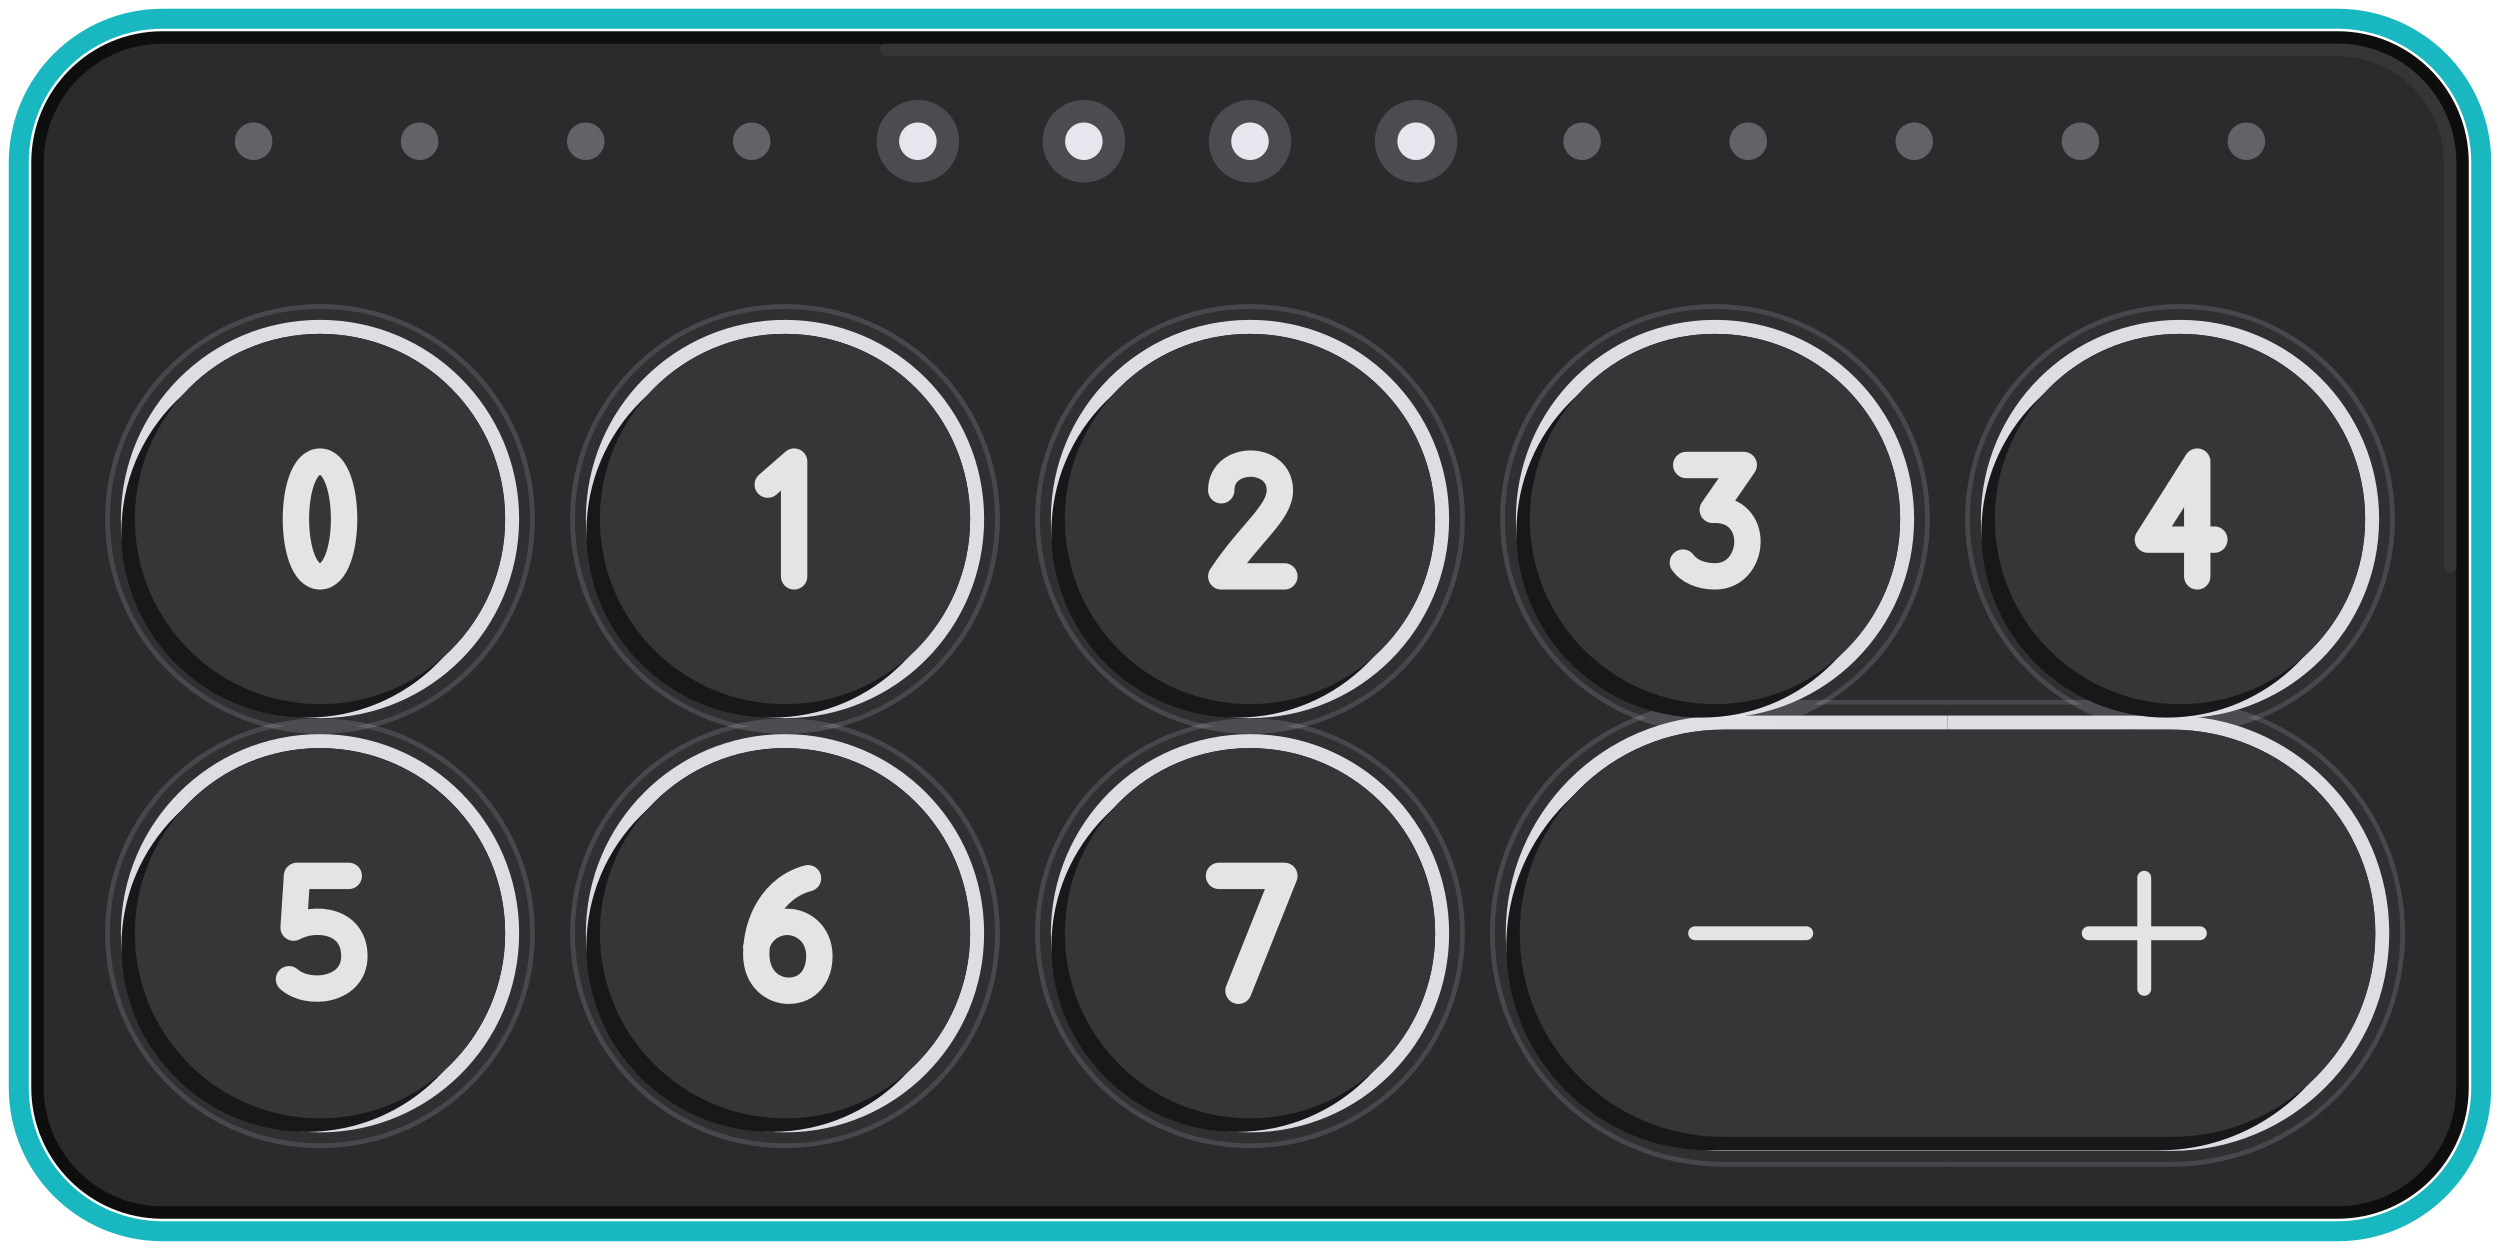
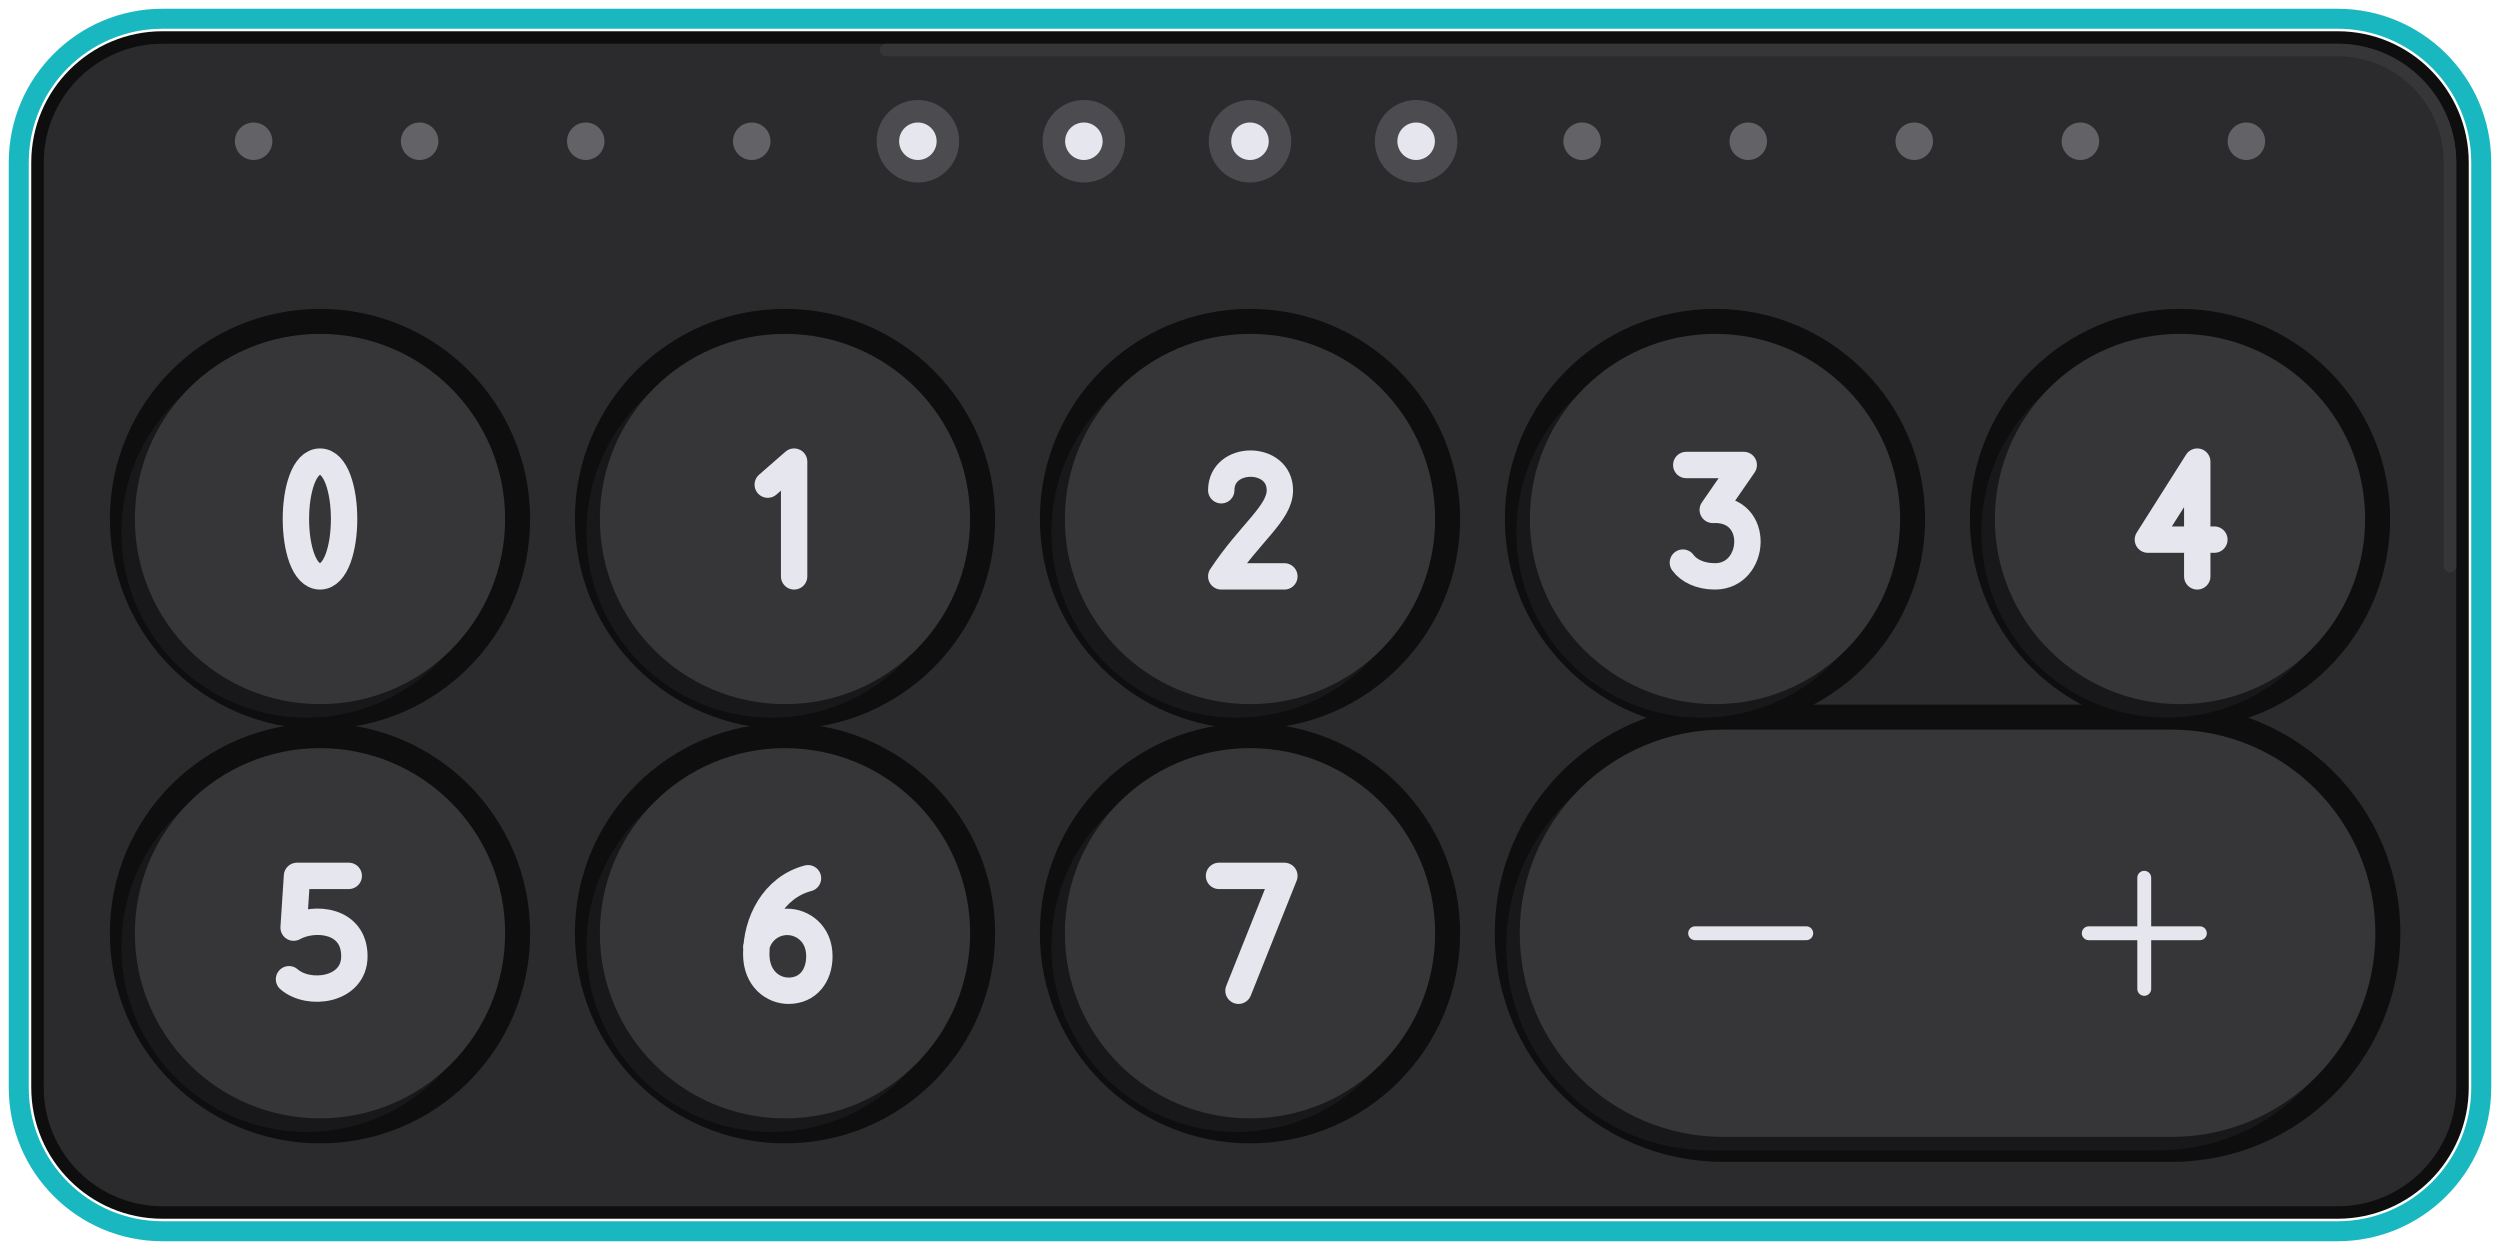
<svg xmlns="http://www.w3.org/2000/svg" viewBox="0 0 200 100" width="200" height="100" data-grab-family="control" data-grab-variant="developer" data-grab-footprint="2x1" data-grab-active-area="7 7 186 86">
  <g id="chassis">
    <rect x="3" y="3" width="194" height="94" rx="10" fill="#2b2b2d" stroke="#0e0e0f" stroke-width="1" />
    <path d="M70.9 4H187A9 9 0 0 1 196 13V45.3" fill="none" stroke="#363639" stroke-width="1" stroke-linecap="round" />
    <circle cx="25.6" cy="41.52" r="16.81" fill="#0e0e0f" />
    <circle cx="62.8" cy="41.52" r="16.81" fill="#0e0e0f" />
    <circle cx="100" cy="41.52" r="16.81" fill="#0e0e0f" />
    <circle cx="137.2" cy="41.52" r="16.81" fill="#0e0e0f" />
    <circle cx="174.4" cy="41.52" r="16.81" fill="#0e0e0f" />
    <circle cx="25.6" cy="74.66" r="16.81" fill="#0e0e0f" />
    <circle cx="62.8" cy="74.66" r="16.81" fill="#0e0e0f" />
    <circle cx="100" cy="74.66" r="16.81" fill="#0e0e0f" />
    <rect x="119.58" y="56.37" width="72.45" height="36.58" rx="18.29" fill="#0e0e0f" />
  </g>
  <g id="led-strip">
    <g id="led-0" opacity="0.3">
      <circle cx="20.29" cy="11.3" r="3.3" fill="#E6E6EE" fill-opacity="0" />
      <circle cx="20.29" cy="11.3" r="1.5" fill="#E6E6EE" />
    </g>
    <g id="led-1" opacity="0.3">
      <circle cx="33.57" cy="11.3" r="3.3" fill="#E6E6EE" fill-opacity="0" />
      <circle cx="33.57" cy="11.3" r="1.5" fill="#E6E6EE" />
    </g>
    <g id="led-2" opacity="0.3">
      <circle cx="46.86" cy="11.3" r="3.3" fill="#E6E6EE" fill-opacity="0" />
      <circle cx="46.86" cy="11.3" r="1.5" fill="#E6E6EE" />
    </g>
    <g id="led-3" opacity="0.3">
      <circle cx="60.14" cy="11.3" r="3.3" fill="#E6E6EE" fill-opacity="0" />
      <circle cx="60.14" cy="11.3" r="1.5" fill="#E6E6EE" />
    </g>
    <g id="led-4" opacity="1">
      <circle cx="73.43" cy="11.3" r="3.3" fill="#E6E6EE" fill-opacity="0.18" />
      <circle cx="73.43" cy="11.3" r="1.5" fill="#E6E6EE" />
    </g>
    <g id="led-5" opacity="1">
      <circle cx="86.71" cy="11.3" r="3.3" fill="#E6E6EE" fill-opacity="0.18" />
      <circle cx="86.71" cy="11.3" r="1.5" fill="#E6E6EE" />
    </g>
    <g id="led-6" opacity="1">
      <circle cx="100" cy="11.3" r="3.3" fill="#E6E6EE" fill-opacity="0.18" />
      <circle cx="100" cy="11.3" r="1.5" fill="#E6E6EE" />
    </g>
    <g id="led-7" opacity="1">
      <circle cx="113.29" cy="11.3" r="3.3" fill="#E6E6EE" fill-opacity="0.18" />
      <circle cx="113.29" cy="11.3" r="1.5" fill="#E6E6EE" />
    </g>
    <g id="led-8" opacity="0.3">
      <circle cx="126.57" cy="11.3" r="3.3" fill="#E6E6EE" fill-opacity="0" />
      <circle cx="126.57" cy="11.3" r="1.5" fill="#E6E6EE" />
    </g>
    <g id="led-9" opacity="0.3">
      <circle cx="139.86" cy="11.3" r="3.3" fill="#E6E6EE" fill-opacity="0" />
      <circle cx="139.86" cy="11.3" r="1.5" fill="#E6E6EE" />
    </g>
    <g id="led-10" opacity="0.3">
      <circle cx="153.14" cy="11.3" r="3.3" fill="#E6E6EE" fill-opacity="0" />
      <circle cx="153.14" cy="11.3" r="1.5" fill="#E6E6EE" />
    </g>
    <g id="led-11" opacity="0.3">
      <circle cx="166.43" cy="11.3" r="3.3" fill="#E6E6EE" fill-opacity="0" />
      <circle cx="166.43" cy="11.3" r="1.5" fill="#E6E6EE" />
    </g>
    <g id="led-12" opacity="0.3">
      <circle cx="179.71" cy="11.3" r="3.3" fill="#E6E6EE" fill-opacity="0" />
      <circle cx="179.71" cy="11.3" r="1.5" fill="#E6E6EE" />
    </g>
  </g>
-   <g id="button-leds">
-     <g id="btnled-0">
-       <path d="M8.41 41.52a17.19 17.19 0 1 0 34.38 0a17.19 17.19 0 1 0 -34.38 0ZM10.79 41.52a14.81 14.81 0 1 0 29.62 0a14.81 14.81 0 1 0 -29.62 0Z" fill="#E6E6EE" fill-opacity="0.16" fill-rule="evenodd" />
-       <path d="M9.67 41.52a15.93 15.93 0 1 0 31.86 0a15.93 15.93 0 1 0 -31.86 0ZM10.79 41.52a14.81 14.81 0 1 0 29.62 0a14.81 14.81 0 1 0 -29.62 0Z" fill="#E6E6EE" fill-opacity="0.95" fill-rule="evenodd" />
-     </g>
-     <g id="btnled-1">
-       <path d="M45.61 41.52a17.19 17.19 0 1 0 34.38 0a17.19 17.19 0 1 0 -34.38 0ZM47.99 41.52a14.81 14.81 0 1 0 29.62 0a14.81 14.81 0 1 0 -29.62 0Z" fill="#E6E6EE" fill-opacity="0.16" fill-rule="evenodd" />
-       <path d="M46.87 41.52a15.93 15.93 0 1 0 31.86 0a15.93 15.93 0 1 0 -31.86 0ZM47.99 41.52a14.81 14.81 0 1 0 29.62 0a14.81 14.81 0 1 0 -29.62 0Z" fill="#E6E6EE" fill-opacity="0.95" fill-rule="evenodd" />
-     </g>
-     <g id="btnled-2">
-       <path d="M82.81 41.52a17.19 17.19 0 1 0 34.38 0a17.19 17.19 0 1 0 -34.38 0ZM85.19 41.52a14.81 14.81 0 1 0 29.62 0a14.81 14.81 0 1 0 -29.62 0Z" fill="#E6E6EE" fill-opacity="0.16" fill-rule="evenodd" />
-       <path d="M84.07 41.52a15.93 15.93 0 1 0 31.86 0a15.93 15.93 0 1 0 -31.86 0ZM85.19 41.52a14.81 14.81 0 1 0 29.62 0a14.81 14.81 0 1 0 -29.62 0Z" fill="#E6E6EE" fill-opacity="0.95" fill-rule="evenodd" />
-     </g>
-     <g id="btnled-3">
-       <path d="M120.01 41.52a17.19 17.19 0 1 0 34.38 0a17.19 17.19 0 1 0 -34.38 0ZM122.39 41.52a14.81 14.81 0 1 0 29.62 0a14.81 14.81 0 1 0 -29.62 0Z" fill="#E6E6EE" fill-opacity="0.16" fill-rule="evenodd" />
-       <path d="M121.27 41.52a15.93 15.93 0 1 0 31.86 0a15.93 15.93 0 1 0 -31.86 0ZM122.39 41.52a14.81 14.81 0 1 0 29.62 0a14.81 14.81 0 1 0 -29.62 0Z" fill="#E6E6EE" fill-opacity="0.95" fill-rule="evenodd" />
-     </g>
-     <g id="btnled-4">
-       <path d="M157.21 41.52a17.19 17.19 0 1 0 34.38 0a17.19 17.19 0 1 0 -34.38 0ZM159.59 41.52a14.81 14.81 0 1 0 29.62 0a14.81 14.81 0 1 0 -29.62 0Z" fill="#E6E6EE" fill-opacity="0.16" fill-rule="evenodd" />
-       <path d="M158.47 41.52a15.93 15.93 0 1 0 31.86 0a15.93 15.93 0 1 0 -31.86 0ZM159.59 41.52a14.81 14.81 0 1 0 29.62 0a14.81 14.81 0 1 0 -29.62 0Z" fill="#E6E6EE" fill-opacity="0.95" fill-rule="evenodd" />
-     </g>
-     <g id="btnled-5">
-       <path d="M8.41 74.66a17.19 17.19 0 1 0 34.38 0a17.19 17.19 0 1 0 -34.38 0ZM10.79 74.66a14.81 14.81 0 1 0 29.62 0a14.81 14.81 0 1 0 -29.62 0Z" fill="#E6E6EE" fill-opacity="0.16" fill-rule="evenodd" />
-       <path d="M9.67 74.66a15.93 15.93 0 1 0 31.86 0a15.93 15.93 0 1 0 -31.86 0ZM10.79 74.66a14.81 14.81 0 1 0 29.62 0a14.81 14.81 0 1 0 -29.62 0Z" fill="#E6E6EE" fill-opacity="0.95" fill-rule="evenodd" />
-     </g>
-     <g id="btnled-6">
-       <path d="M45.61 74.66a17.19 17.19 0 1 0 34.38 0a17.19 17.19 0 1 0 -34.38 0ZM47.99 74.66a14.81 14.81 0 1 0 29.62 0a14.81 14.81 0 1 0 -29.62 0Z" fill="#E6E6EE" fill-opacity="0.16" fill-rule="evenodd" />
-       <path d="M46.87 74.66a15.93 15.93 0 1 0 31.86 0a15.93 15.93 0 1 0 -31.86 0ZM47.99 74.66a14.81 14.81 0 1 0 29.62 0a14.81 14.81 0 1 0 -29.62 0Z" fill="#E6E6EE" fill-opacity="0.95" fill-rule="evenodd" />
-     </g>
-     <g id="btnled-7">
-       <path d="M82.81 74.66a17.19 17.19 0 1 0 34.38 0a17.19 17.19 0 1 0 -34.38 0ZM85.19 74.66a14.81 14.81 0 1 0 29.62 0a14.81 14.81 0 1 0 -29.62 0Z" fill="#E6E6EE" fill-opacity="0.16" fill-rule="evenodd" />
-       <path d="M84.07 74.66a15.93 15.93 0 1 0 31.86 0a15.93 15.93 0 1 0 -31.86 0ZM85.19 74.66a14.81 14.81 0 1 0 29.62 0a14.81 14.81 0 1 0 -29.62 0Z" fill="#E6E6EE" fill-opacity="0.95" fill-rule="evenodd" />
-     </g>
-     <g id="btnled-8">
-       <path d="M155.8 55.99L137.87 55.99A18.67 18.67 0 0 0 137.87 93.33L155.8 93.33ZM155.8 58.37L137.87 58.37A16.29 16.29 0 0 0 137.87 90.95L155.8 90.95Z" fill="#E6E6EE" fill-opacity="0.16" fill-rule="evenodd" />
-       <path d="M155.8 57.25L137.87 57.25A17.41 17.41 0 0 0 137.87 92.07L155.8 92.07ZM155.8 58.37L137.87 58.37A16.29 16.29 0 0 0 137.87 90.95L155.8 90.95Z" fill="#E6E6EE" fill-opacity="0.95" fill-rule="evenodd" />
-     </g>
-     <g id="btnled-9">
-       <path d="M155.8 55.99L173.73 55.99A18.67 18.67 0 0 1 173.73 93.33L155.8 93.33ZM155.8 58.37L173.73 58.37A16.29 16.29 0 0 1 173.73 90.95L155.8 90.95Z" fill="#E6E6EE" fill-opacity="0.16" fill-rule="evenodd" />
-       <path d="M155.8 57.25L173.73 57.25A17.41 17.41 0 0 1 173.73 92.07L155.8 92.07ZM155.8 58.37L173.73 58.37A16.29 16.29 0 0 1 173.73 90.95L155.8 90.95Z" fill="#E6E6EE" fill-opacity="0.95" fill-rule="evenodd" />
-     </g>
-   </g>
  <g id="buttons">
    <circle cx="24.52" cy="42.6" r="14.81" fill="#18181a" />
    <circle id="btn-0" cx="25.6" cy="41.52" r="14.81" fill="#363639" />
    <circle cx="61.72" cy="42.6" r="14.81" fill="#18181a" />
    <circle id="btn-1" cx="62.8" cy="41.52" r="14.81" fill="#363639" />
    <circle cx="98.92" cy="42.6" r="14.81" fill="#18181a" />
    <circle id="btn-2" cx="100" cy="41.52" r="14.81" fill="#363639" />
    <circle cx="136.12" cy="42.6" r="14.81" fill="#18181a" />
    <circle id="btn-3" cx="137.2" cy="41.52" r="14.81" fill="#363639" />
    <circle cx="173.32" cy="42.6" r="14.81" fill="#18181a" />
    <circle id="btn-4" cx="174.4" cy="41.52" r="14.81" fill="#363639" />
    <circle cx="24.52" cy="75.74" r="14.81" fill="#18181a" />
    <circle id="btn-5" cx="25.6" cy="74.66" r="14.81" fill="#363639" />
    <circle cx="61.72" cy="75.74" r="14.81" fill="#18181a" />
    <circle id="btn-6" cx="62.8" cy="74.66" r="14.81" fill="#363639" />
    <circle cx="98.92" cy="75.74" r="14.81" fill="#18181a" />
    <circle id="btn-7" cx="100" cy="74.66" r="14.81" fill="#363639" />
    <rect x="120.5" y="59.45" width="68.45" height="32.58" rx="16.29" fill="#18181a" />
    <rect x="121.58" y="58.37" width="68.45" height="32.58" rx="16.29" id="btn-pill" fill="#363639" />
  </g>
  <g id="icons">
    <g id="icon-0">
-       <path d="M 25.6 36.93 C 23.03 36.93 23.03 46.11 25.6 46.11 C 28.17 46.11 28.17 36.93 25.6 36.93 Z" fill="none" stroke="#e4e4e6" stroke-width="2.11" stroke-linecap="round" stroke-linejoin="round" />
+       <path d="M 25.6 36.93 C 23.03 36.93 23.03 46.11 25.6 46.11 C 28.17 46.11 28.17 36.93 25.6 36.93 Z" fill="none" stroke="#E6E6EE" stroke-width="2.11" stroke-linecap="round" stroke-linejoin="round" />
    </g>
    <g id="icon-1">
-       <path d="M 61.42 38.77 L 63.53 36.93 V 46.11" fill="none" stroke="#e4e4e6" stroke-width="2.11" stroke-linecap="round" stroke-linejoin="round" />
+       <path d="M 61.42 38.77 L 63.53 36.93 V 46.11" fill="none" stroke="#E6E6EE" stroke-width="2.11" stroke-linecap="round" stroke-linejoin="round" />
    </g>
    <g id="icon-2">
-       <path d="M 97.7 39.22 C 97.7 36.38 102.39 36.38 102.39 39.22 C 102.39 41.06 100 42.62 97.7 46.11 H 102.75" fill="none" stroke="#e4e4e6" stroke-width="2.11" stroke-linecap="round" stroke-linejoin="round" />
+       <path d="M 97.7 39.22 C 97.7 36.38 102.39 36.38 102.39 39.22 C 102.39 41.06 100 42.62 97.7 46.11 H 102.75" fill="none" stroke="#E6E6EE" stroke-width="2.11" stroke-linecap="round" stroke-linejoin="round" />
    </g>
    <g id="icon-3">
-       <path d="M 134.9 37.2 H 139.5 L 137.02 40.79 C 140.87 40.6 140.51 46.11 137.2 46.11 C 136.01 46.11 135.09 45.65 134.63 45.01" fill="none" stroke="#e4e4e6" stroke-width="2.11" stroke-linecap="round" stroke-linejoin="round" />
+       <path d="M 134.9 37.2 H 139.5 L 137.02 40.79 C 140.87 40.6 140.51 46.11 137.2 46.11 C 136.01 46.11 135.09 45.65 134.63 45.01" fill="none" stroke="#E6E6EE" stroke-width="2.11" stroke-linecap="round" stroke-linejoin="round" />
    </g>
    <g id="icon-4">
-       <path d="M 175.78 46.11 V 36.93 L 171.83 43.17 H 177.15" fill="none" stroke="#e4e4e6" stroke-width="2.11" stroke-linecap="round" stroke-linejoin="round" />
+       <path d="M 175.78 46.11 V 36.93 L 171.83 43.17 H 177.15" fill="none" stroke="#E6E6EE" stroke-width="2.11" stroke-linecap="round" stroke-linejoin="round" />
    </g>
    <g id="icon-5">
-       <path d="M 27.9 70.07 H 23.76 L 23.49 74.21 C 25.14 73.29 28.35 73.56 28.35 76.5 C 28.35 79.26 24.68 79.71 23.12 78.34" fill="none" stroke="#e4e4e6" stroke-width="2.11" stroke-linecap="round" stroke-linejoin="round" />
+       <path d="M 27.9 70.07 H 23.76 L 23.49 74.21 C 25.14 73.29 28.35 73.56 28.35 76.5 C 28.35 79.26 24.68 79.71 23.12 78.34" fill="none" stroke="#E6E6EE" stroke-width="2.11" stroke-linecap="round" stroke-linejoin="round" />
    </g>
    <g id="icon-6">
-       <path d="M 64.64 70.26 C 61.88 70.99 60.5 73.75 60.5 76.32 C 60.5 78.34 61.88 79.26 63.08 79.26 C 64.64 79.26 65.55 78.06 65.55 76.5 C 65.55 74.66 64.18 73.75 62.98 73.75 C 61.88 73.75 60.78 74.48 60.5 75.77" fill="none" stroke="#e4e4e6" stroke-width="2.11" stroke-linecap="round" stroke-linejoin="round" />
+       <path d="M 64.64 70.26 C 61.88 70.99 60.5 73.75 60.5 76.32 C 60.5 78.34 61.88 79.26 63.08 79.26 C 64.64 79.26 65.55 78.06 65.55 76.5 C 65.55 74.66 64.18 73.75 62.98 73.75 C 61.88 73.75 60.78 74.48 60.5 75.77" fill="none" stroke="#E6E6EE" stroke-width="2.11" stroke-linecap="round" stroke-linejoin="round" />
    </g>
    <g id="icon-7">
-       <path d="M 97.52 70.07 H 102.75 L 99.08 79.26" fill="none" stroke="#e4e4e6" stroke-width="2.11" stroke-linecap="round" stroke-linejoin="round" />
+       <path d="M 97.52 70.07 H 102.75 L 99.08 79.26" fill="none" stroke="#E6E6EE" stroke-width="2.11" stroke-linecap="round" stroke-linejoin="round" />
    </g>
-     <path id="icon-8" d="M135.61 74.66H144.5" fill="none" stroke="#e4e4e6" stroke-width="1.11" stroke-linecap="round" />
-     <path id="icon-9" d="M167.1 74.66H175.99M171.54 70.22V79.11" fill="none" stroke="#e4e4e6" stroke-width="1.11" stroke-linecap="round" />
+     <path id="icon-8" d="M135.61 74.66H144.5" fill="none" stroke="#E6E6EE" stroke-width="1.11" stroke-linecap="round" />
+     <path id="icon-9" d="M167.1 74.66H175.99M171.54 70.22V79.11" fill="none" stroke="#E6E6EE" stroke-width="1.11" stroke-linecap="round" />
  </g>
  <rect x="1.5" y="1.5" width="197" height="97" rx="11.5" id="selection-frame" fill="none" stroke="#00B0BB" stroke-width="1.6" stroke-opacity="0.9" />
  <g id="live-overlay" />
</svg>
